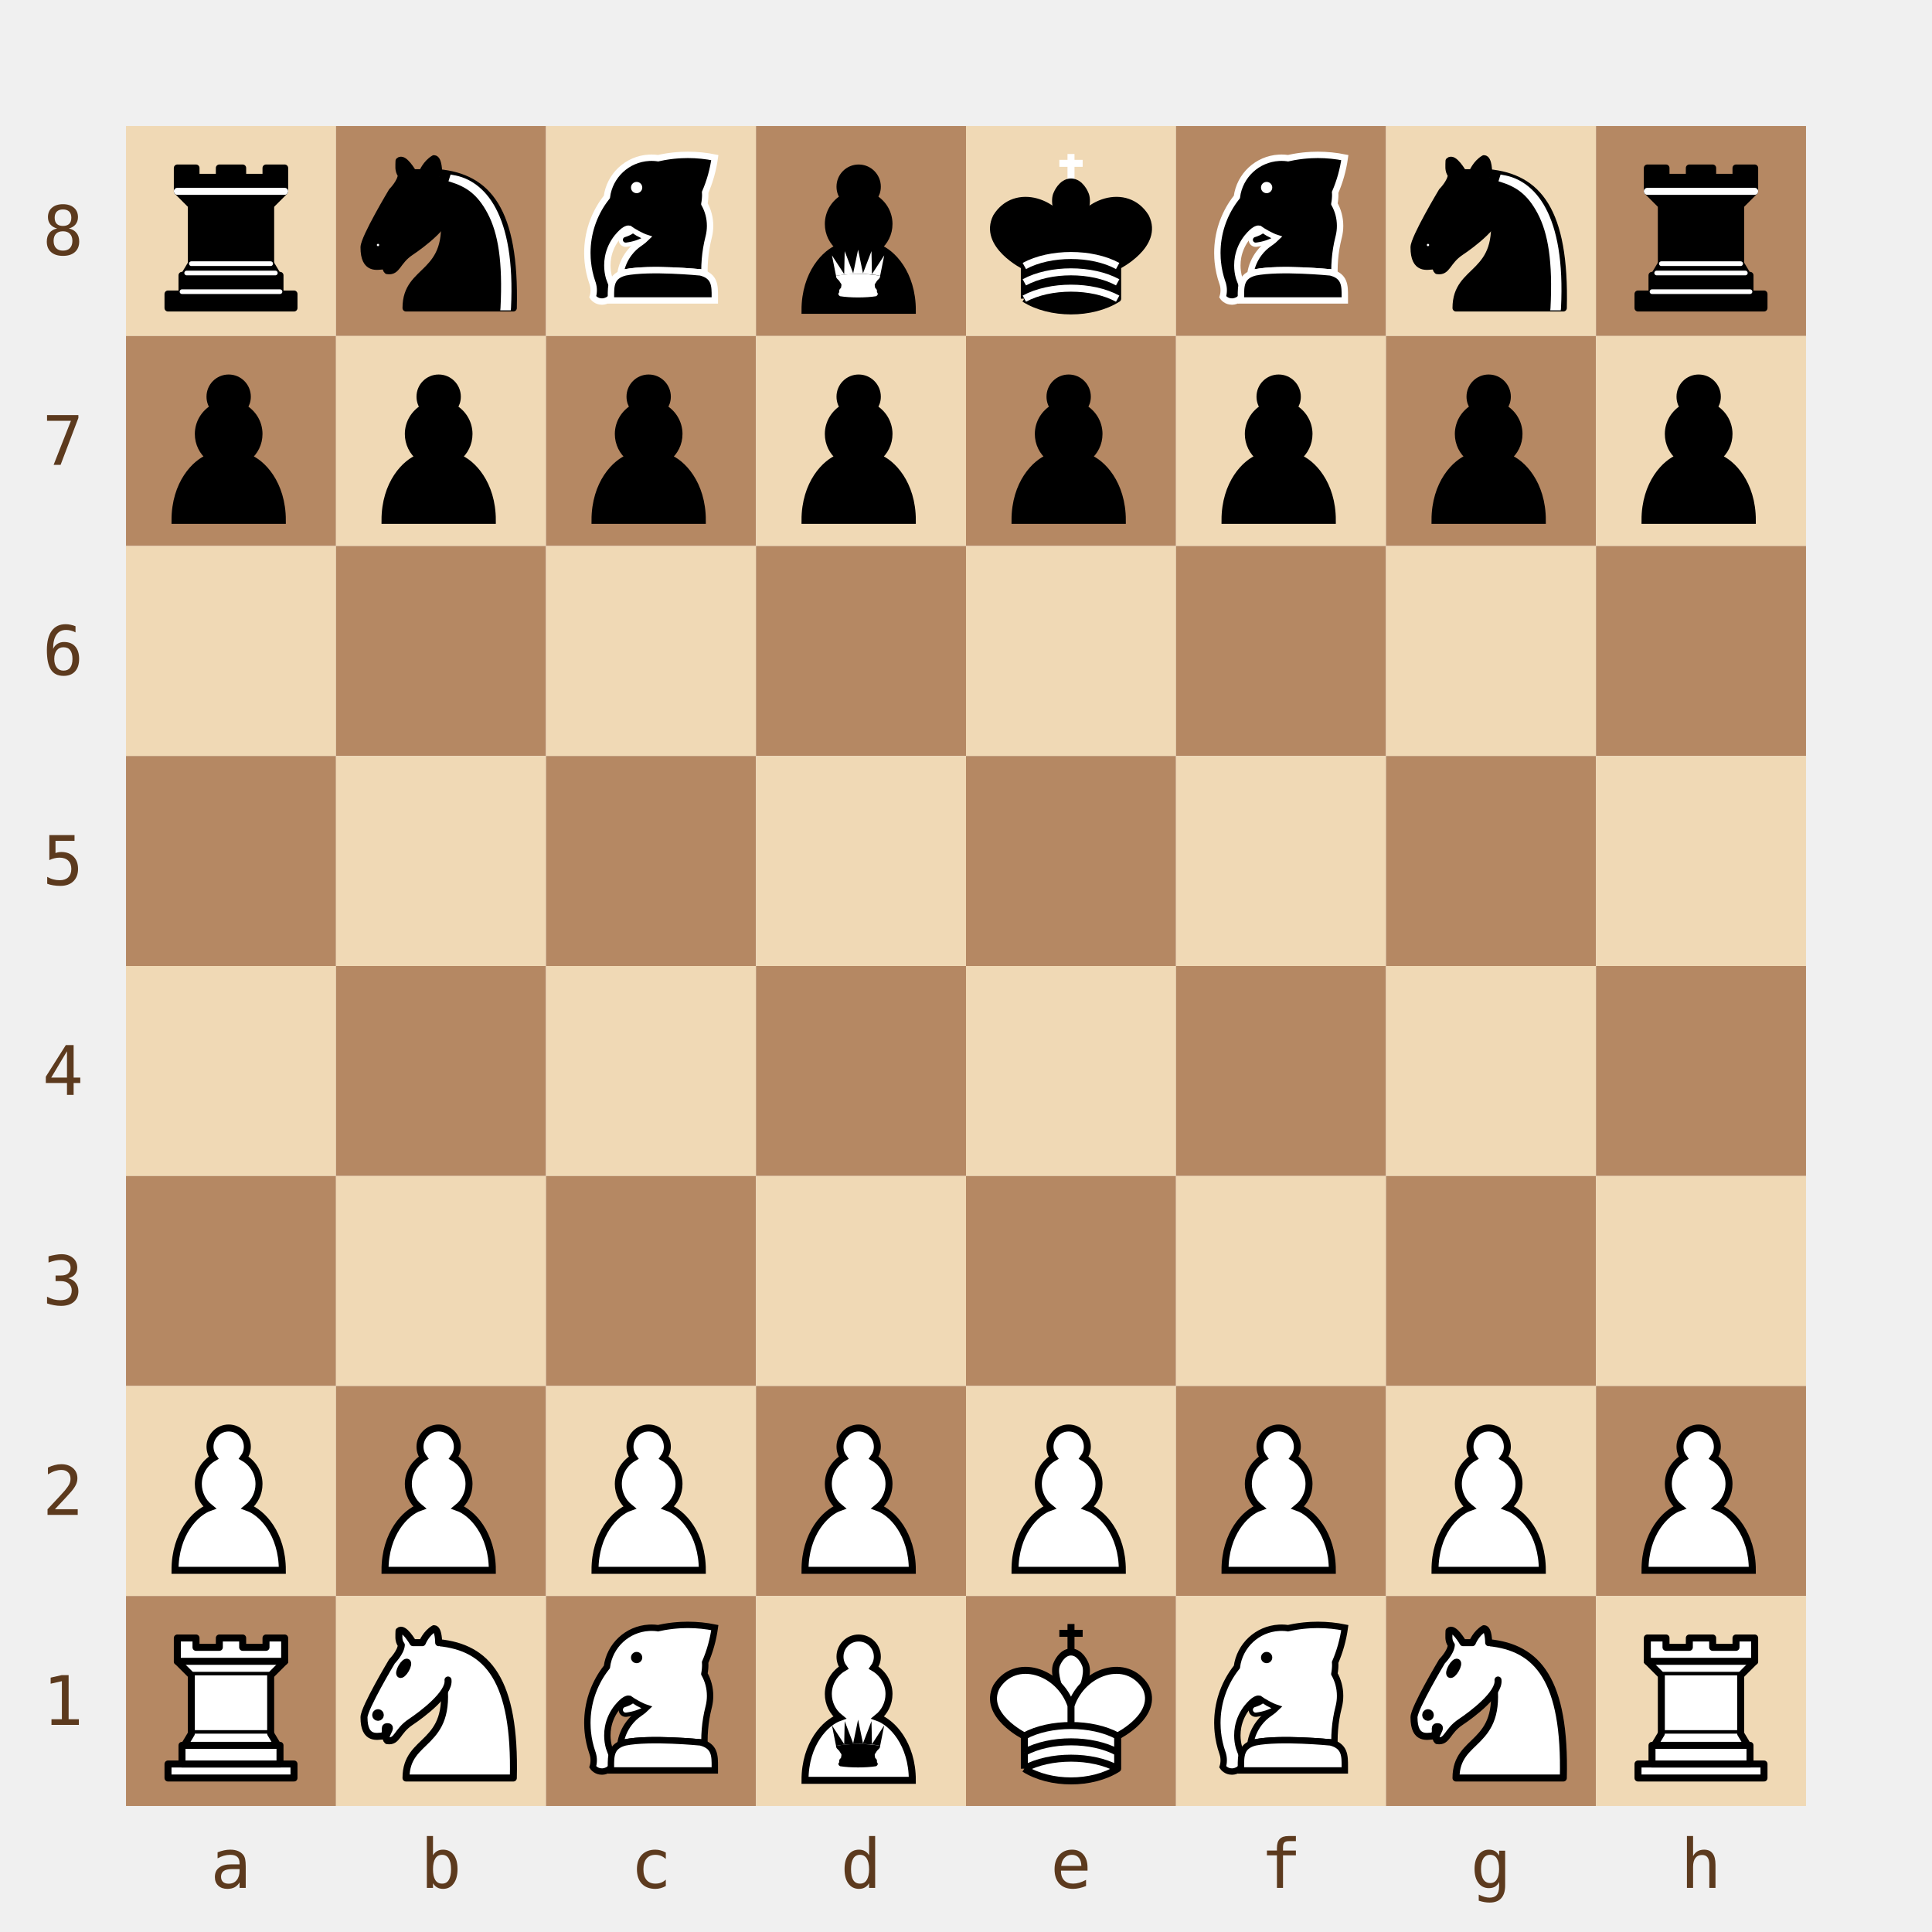
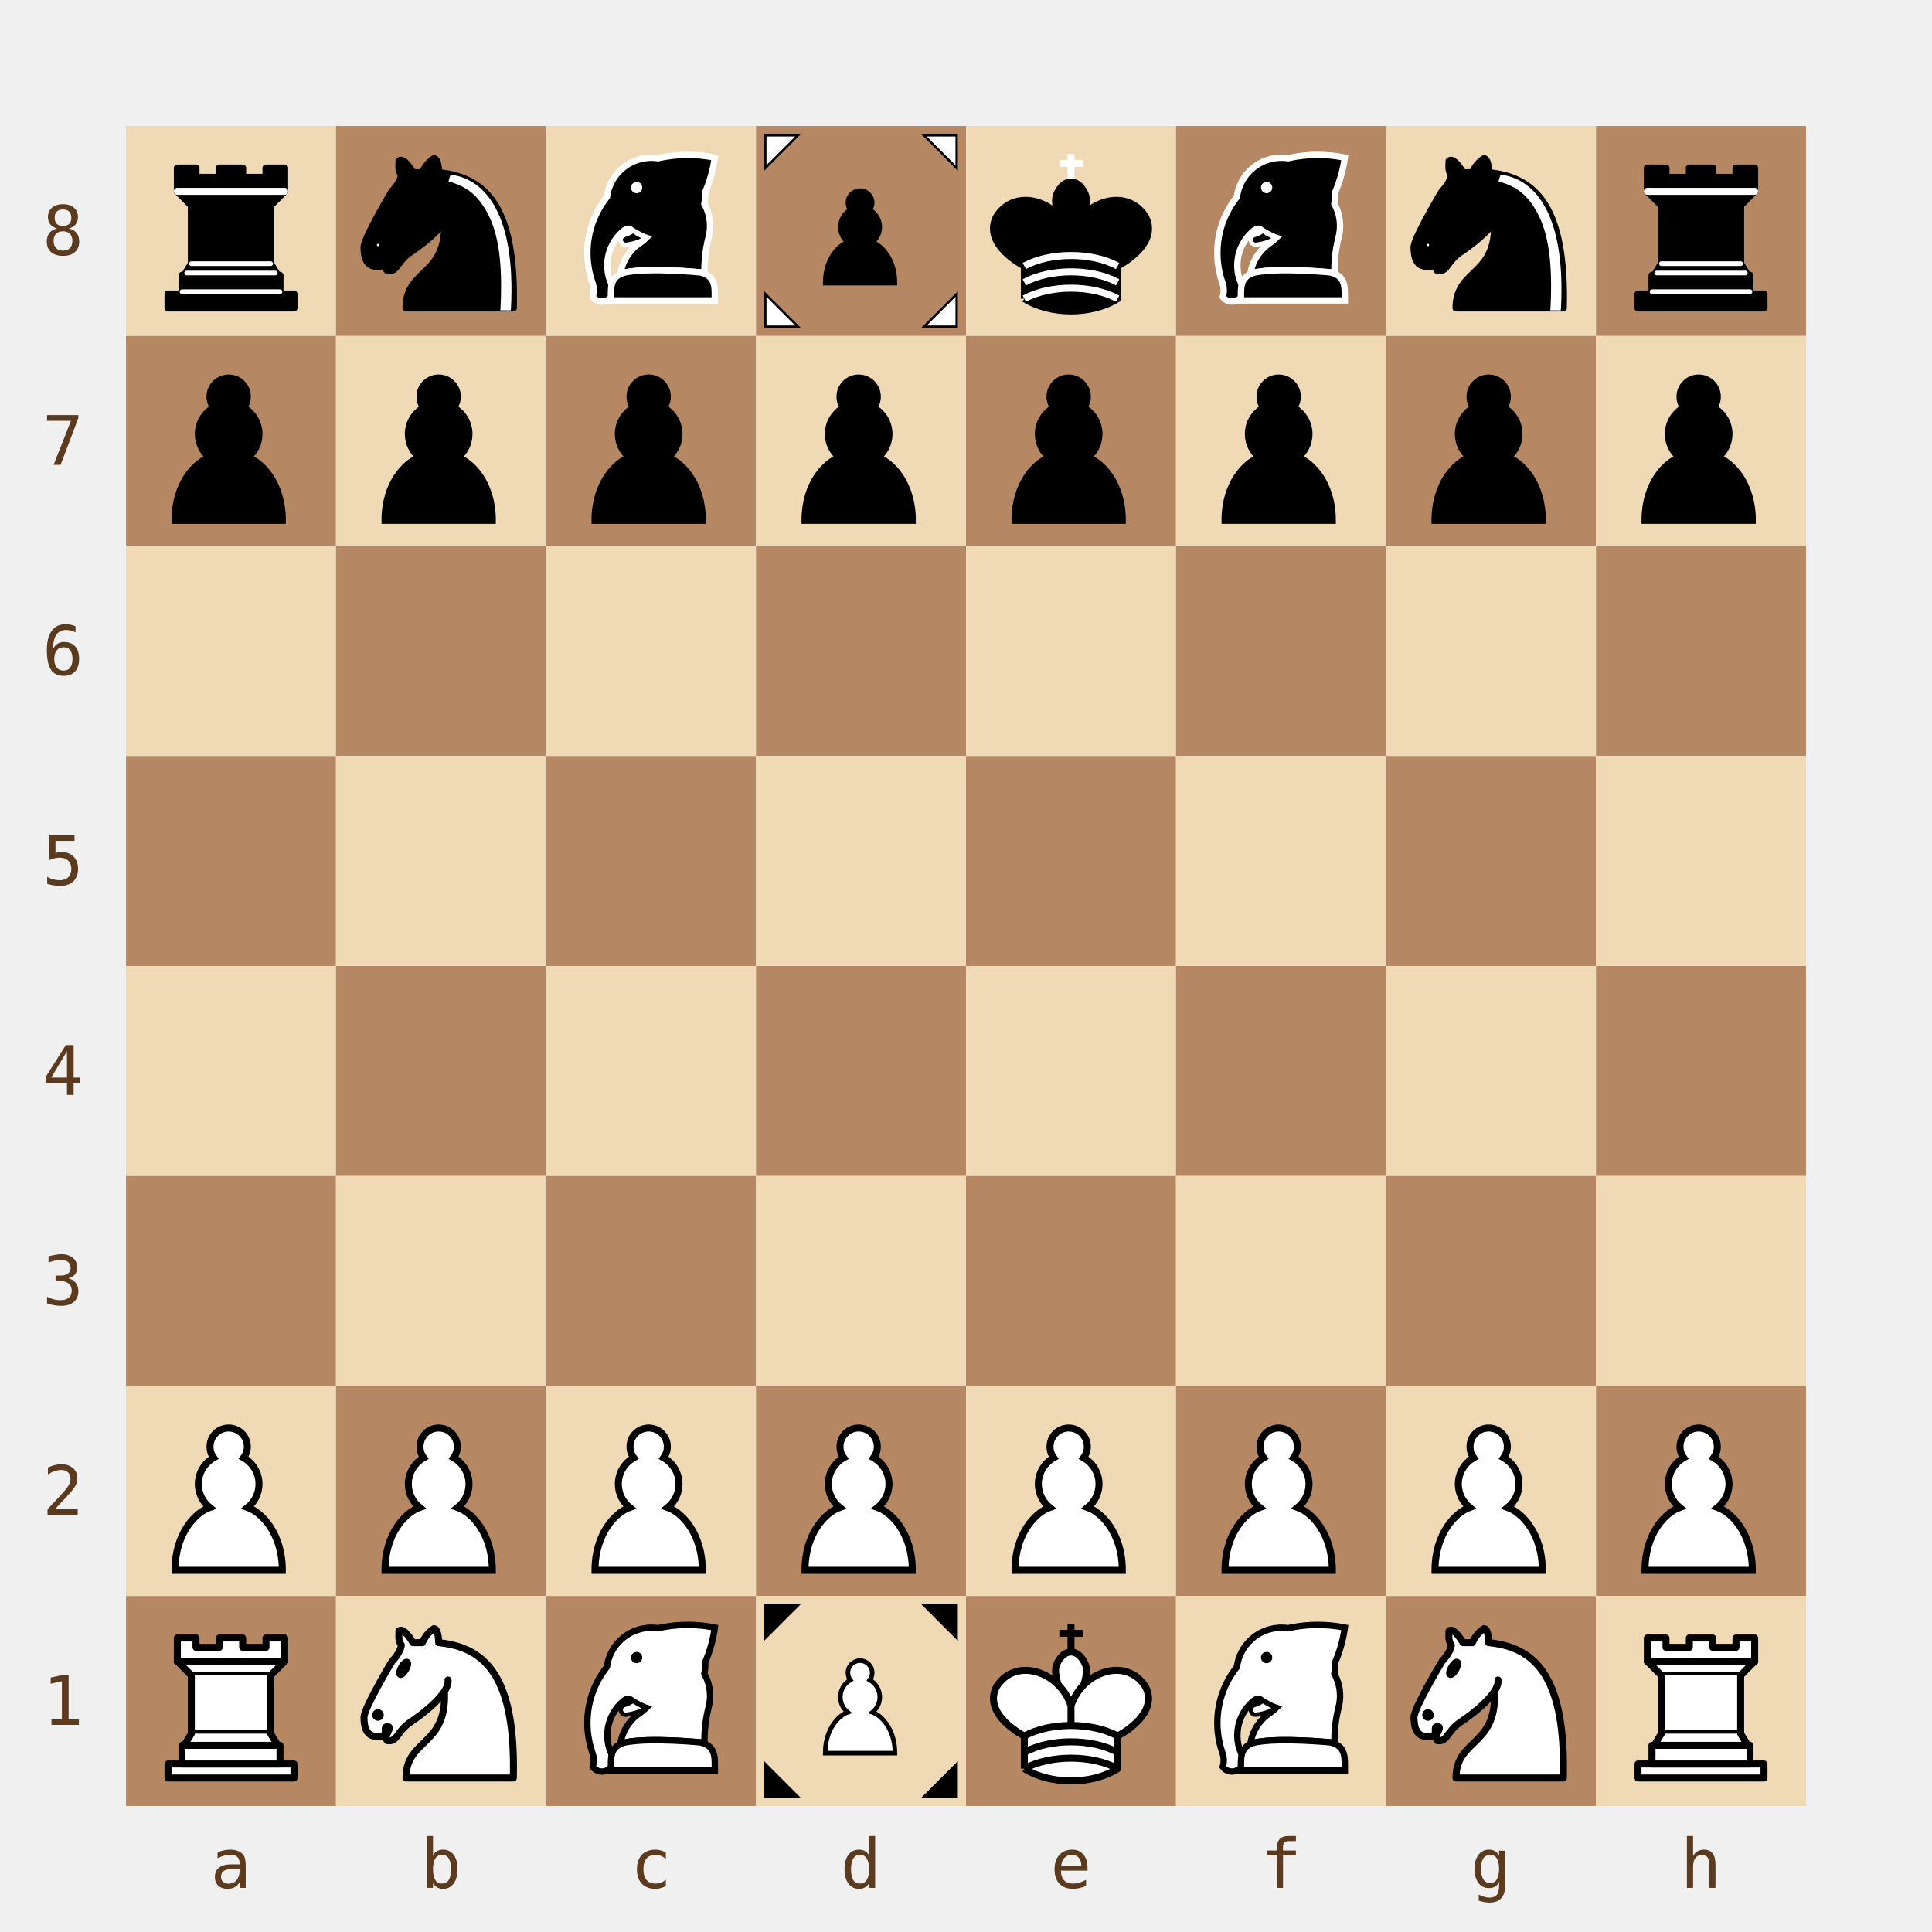
<svg xmlns="http://www.w3.org/2000/svg" width="368" height="368" viewBox="0 0 368 368">
  <defs>
    <symbol id="piece-r" viewBox="0 0 45 45">
      <g style="fill:#000;stroke:#000;stroke-width:1.5;stroke-linecap:round;stroke-linejoin:round">
        <path d="M 9,39 L 36,39 L 36,36 L 9,36 L 9,39 z" />
        <path d="M 12,36 L 12,32 L 33,32 L 33,36 L 12,36 z" />
        <path d="M 11,14 L 11,9 L 15,9 L 15,11 L 20,11 L 20,9 L 25,9 L 25,11 L 30,11 L 30,9 L 34,9 L 34,14" />
        <path d="M 34,14 L 31,17 L 14,17 L 11,14" />
        <path d="M 31,17 L 31,29.5 L 14,29.5 L 14,17" />
        <path d="M 31,29.5 L 32.5,32 L 12.5,32 L 14,29.5" />
        <path d="M 11,14 L 34,14" style="fill:none;stroke:#fff;stroke-linejoin:miter" />
        <path d="M 12,35.5 L 33,35.5" style="fill:none;stroke:#fff;stroke-width:1" />
        <path d="M 13,31.5 L 32,31.5" style="fill:none;stroke:#fff;stroke-width:1" />
        <path d="M 14,29.5 L 31,29.5" style="fill:none;stroke:#fff;stroke-width:1" />
      </g>
    </symbol>
    <symbol id="piece-n" viewBox="0 0 45 45">
      <g style="fill:none;stroke:#000;stroke-width:1.5;stroke-linecap:round;stroke-linejoin:round">
        <path d="M 22,10 C 32.5,11 38.5,18 38,39 L 15,39 C 15,30 25,32.5 23,18" style="fill:#000" />
        <path d="M 24,18 C 24.38,20.91 18.45,25.37 16,27 C 13,29 13.18,31.34 11,31 C 9.958,30.06 12.41,27.96 11,28 C 10,28 11.19,29.23 10,30 C 9,30 5.997,31 6,26 C 6,24 12,14 12,14 C 12,14 13.89,12.1 14,10.5 C 13.27,9.506 13.5,8.5 13.5,7.5 C 14.5,6.5 16.5,10 16.5,10 L 18.5,10 C 18.5,10 19.28,8.008 21,7 C 22,7 22,10 22,10" style="fill:#000" />
        <path d="M 9.5,25.5 A 0.5,0.5 0 1 1 8.5,25.5 A 0.5,0.5 0 1 1 9.5,25.5 z" style="fill:#fff" />
        <path d="M 15,15.5 A 0.5,1.5 0 1 1 14,15.5 A 0.5,1.5 0 1 1 15,15.5 z" transform="matrix(0.866,0.5,-0.5,0.866,9.693,-5.173)" style="fill:#fff" />
        <path d="M 24.55,10.4 L 24.1,11.85 L 24.6,12 C 27.75,13 30.25,14.49 32.5,18.75 C 34.75,23.01 35.75,29.06 35.25,39 L 35.2,39.5 L 37.45,39.5 L 37.5,39 C 38,28.94 36.62,22.15 34.25,17.66 C 31.88,13.17 28.46,11.02 25.06,10.5 L 24.55,10.4 z" style="fill:#fff;stroke:none" />
      </g>
    </symbol>
    <symbol id="piece-e" viewBox="0 0 45 45">
      <g transform="translate(2,1) scale(0.228)">
        <path d="M140.07,68.8c3.43,6.1,5.37,13.14,5.37,20.64,0,3.43-.41,6.78-1.19,9.97-.1,.37-.17,.72-.27,1.09-1.69,6.7-2.84,13.61-3.41,20.68-.29,3.45-.43,6.91-.43,10.44,0,.93,.01,1.86,.04,2.79-1.09-.45-2.3-.85-3.65-1.2,0,0-47.52-4.73-70.93,0-1.42,.36-2.69,.78-3.82,1.27h-.63c1.09-7.23,3.99-13.85,8.24-19.4,2.72-3.58,6.02-6.71,9.76-9.27,.25-.16,.49-.31,.72-.49,2.01-1.36,3.88-2.9,5.61-4.6-4.46-1.44-12.33-5.8-16.01-8.57-2.29-.53-5.69,2.3-5.69,2.3-1.19,.99-2.3,2.06-3.37,3.19-.81,.84-1.58,1.72-2.28,2.61-4.24,5.31-7.24,11.68-8.55,18.63-.47,2.51-.7,5.1-.7,7.77,0,3.97,.55,7.8,1.58,11.45,0,0,1.43,4.08,2.52,6.8,.35,.88,.67,1.61,.89,2.02,1.27,2.36,1.06,6.71-1.63,9.88-1.17,1.38-2.81,2.54-4.99,3.22-.97,.33-1.99,.54-3.06,.58-.25,0-.49-.02-.74-.02-.59-.02-1.17-.08-1.73-.17-1.97-.37-3.74-1.28-5.14-2.59-.55-.49-1.03-1.03-1.44-1.64,.61-1.94,.92-4.01,.92-6.15s-.31-4.21-.92-6.15c0-.02,.02-.04,.02-.04,0-.02-.02-.06-.02-.08-.12-.33-.23-.68-.37-1.01-2.12-6.14-3.58-12.6-4.25-19.28-.12-1.17-.21-2.36-.29-3.54v-.02c-.1-1.66-.14-3.31-.14-4.99,0-18.42,5.88-35.47,15.89-49.36,.78-1.11,1.61-2.22,2.47-3.29,2.57-20.02,19.14-35.67,39.6-36.78,.78-.06,1.58-.08,2.38-.08,2.05,0,4.07,.16,6.04,.43,.02,0,.06,0,.08,.02,1.83-.41,3.68-.78,5.53-1.11,.78-.14,1.56-.27,2.36-.39,.8-.14,1.61-.26,2.41-.37,1.03-.16,2.06-.27,3.09-.39,.41-.06,.8-.1,1.21-.14,.97-.1,1.97-.19,2.96-.27,1.34-.12,2.72-.2,4.09-.28,2.08-.1,4.18-.16,6.31-.16,8.7,0,17.19,.88,25.39,2.55-1.58,11.45-4.67,22.41-9.09,32.67,.06,.8,.08,1.61,.08,2.43,0,.68-.02,1.38-.06,2.06,0,.1,0,.17-.02,.27-.02,.58-.06,1.15-.12,1.71,0,.12-.02,.24-.04,.33-.06,.6-.12,1.19-.21,1.79,0,.08-.02,.16-.04,.24-.08,.52-.16,1.03-.27,1.56l-.06,.35v.04Z" style="fill:#000;stroke:#fff;stroke-width:6" />
        <path d="M52.25,156.09v3.47h97.65v-3.47c.03-10.4,.05-19.46-13.36-22.87,0,0-47.52-4.73-70.93,0h0c-13.41,3.41-13.39,12.47-13.36,22.87Z" style="fill:#000;stroke:#fff;stroke-width:6" />
        <path d="M72.65,94.39c.12,0,7.82,4.74,12.82,6.35-.21,.17-.4,.35-.61,.52-.02,.02-.05,.02-.07,.02-5.44,3.05-11.32,5.01-17.56,5.82l-.31,.05c-.14,.02-.24,.05-.38,.05l-.21-.02-.17,.05c-2.58,0-4.66-2.08-4.66-4.66,0-1.96,1.3-3.78,3.14-4.4l.28-.07c2.88-.9,5.28-1.91,7.72-3.7Z" style="fill:#000;stroke:#fff;stroke-width:4" />
        <circle cx="76.4" cy="53.46" r="5.3" style="fill:#fff;stroke:none" />
      </g>
    </symbol>
    <symbol id="piece-f" viewBox="0 0 45 45">
-       <path d="M 22,9 C 19.79,9 18,10.79 18,13 C 18,13.89 18.29,14.71 18.78,15.38 C 16.83,16.5 15.5,18.59 15.5,21 C 15.5,23.03 16.44,24.84 17.91,26.03 C 14.91,27.09 10.5,31.58 10.5,39.5 L 33.5,39.5 C 33.5,31.58 29.09,27.09 26.09,26.03 C 27.56,24.84 28.5,23.03 28.5,21 C 28.5,18.59 27.17,16.5 25.22,15.38 C 25.71,14.71 26,13.89 26,13 C 26,10.79 24.21,9 22,9 z" style="fill:#000;stroke:#000;stroke-width:1.5;stroke-linecap:round" />
-       <g transform="translate(14,23) scale(0.35)">
-         <path d="M 9,26 C 17.5,24.5 30,24.5 36,26 L 38.5,13.5 L 31,25 L 30.7,10.9 L 25.5,24.5 L 22.5,10 L 19.5,24.5 L 14.3,10.9 L 14,25 L 6.5,13.5 L 9,26 z" style="fill:#fff;stroke:none" />
-         <path d="M 9,26 C 9,28 10.5,28 11.5,30 C 12.5,31.5 12.5,31 12,33.5 C 10.5,34.5 11,36 11,36 C 9.5,37.5 11.5,38.5 11.5,38.5 C 17.5,39.5 27.5,39.5 33.5,38.5 C 33.5,38.5 35.5,37.5 34,36 C 34,36 34.5,34.5 33,33.5 C 32.5,31 32.5,31.5 33.5,30 C 34.5,28 36,28 36,26 C 27.5,24.5 17.5,24.5 9,26 z" style="fill:#fff;stroke:none" />
-       </g>
+       <g transform="translate(8,8) scale(0.65)">
+         <path d="M 22,9 C 19.79,9 18,10.79 18,13 C 18,13.89 18.29,14.71 18.78,15.38 C 16.83,16.5 15.5,18.59 15.5,21 C 15.5,23.03 16.44,24.84 17.91,26.03 C 14.91,27.09 10.5,31.58 10.5,39.5 L 33.5,39.5 C 33.5,31.58 29.09,27.09 26.09,26.03 C 27.56,24.84 28.5,23.03 28.5,21 C 28.5,18.59 27.17,16.5 25.22,15.38 C 25.71,14.71 26,13.89 26,13 C 26,10.79 24.21,9 22,9 z" style="fill:#000;stroke:#000;stroke-width:1.5;stroke-linecap:round" />
+       </g>
+       <polygon points="2,2 2,9 9,2" style="fill:#fff;stroke:#000;stroke-width:0.5" />
+       <polygon points="43,2 43,9 36,2" style="fill:#fff;stroke:#000;stroke-width:0.5" />
+       <polygon points="2,43 2,36 9,43" style="fill:#fff;stroke:#000;stroke-width:0.5" />
+       <polygon points="43,43 43,36 36,43" style="fill:#fff;stroke:#000;stroke-width:0.5" />
    </symbol>
    <symbol id="piece-k" viewBox="0 0 45 45">
      <g style="fill:#000;stroke:#000;stroke-width:1.5;stroke-linejoin:round">
        <path d="M 22.5,11.63 L 22.5,6" style="fill:none;stroke:#fff;stroke-linejoin:miter" />
        <path d="M 20,8 L 25,8" style="fill:none;stroke:#fff;stroke-linejoin:miter" />
        <path d="M 22.5,25 C 22.5,25 27,17.5 25.5,14.5 C 25.5,14.5 24.5,12 22.5,12 C 20.5,12 19.5,14.5 19.5,14.5 C 18,17.5 22.5,25 22.5,25" />
        <path d="M 12.5,37 C 18,40.5 27,40.5 32.5,37 L 32.5,30 C 32.5,30 41.5,25.5 38.5,19.5 C 34.5,13 25,16 22.5,23.5 L 22.5,27 L 22.5,23.5 C 20,16 10.5,13 6.5,19.5 C 3.5,25.5 12.5,30 12.5,30 L 12.5,37" />
        <path d="M 12.5,30 C 18,27 27,27 32.5,30" style="fill:none;stroke:#fff" />
        <path d="M 12.5,33.5 C 18,30.5 27,30.5 32.5,33.5" style="fill:none;stroke:#fff" />
        <path d="M 12.5,37 C 18,34 27,34 32.5,37" style="fill:none;stroke:#fff" />
      </g>
    </symbol>
    <symbol id="piece-p" viewBox="0 0 45 45">
      <path d="M 22,9 C 19.79,9 18,10.79 18,13 C 18,13.89 18.29,14.71 18.78,15.38 C 16.83,16.5 15.5,18.59 15.5,21 C 15.5,23.03 16.44,24.84 17.91,26.03 C 14.91,27.09 10.5,31.58 10.5,39.5 L 33.5,39.5 C 33.5,31.58 29.09,27.09 26.09,26.03 C 27.56,24.84 28.5,23.03 28.5,21 C 28.5,18.59 27.17,16.5 25.22,15.38 C 25.71,14.71 26,13.89 26,13 C 26,10.79 24.21,9 22,9 z" style="fill:#000;stroke:#000;stroke-width:1.5;stroke-linecap:round" />
    </symbol>
    <symbol id="piece-P" viewBox="0 0 45 45">
      <path d="M 22,9 C 19.79,9 18,10.79 18,13 C 18,13.89 18.29,14.71 18.78,15.38 C 16.83,16.5 15.5,18.59 15.5,21 C 15.5,23.03 16.44,24.84 17.91,26.03 C 14.91,27.09 10.5,31.58 10.5,39.5 L 33.5,39.5 C 33.5,31.58 29.09,27.09 26.09,26.03 C 27.56,24.84 28.5,23.03 28.5,21 C 28.5,18.59 27.17,16.5 25.22,15.38 C 25.71,14.71 26,13.89 26,13 C 26,10.79 24.21,9 22,9 z" style="fill:#fff;stroke:#000;stroke-width:1.5;stroke-linecap:round" />
    </symbol>
    <symbol id="piece-R" viewBox="0 0 45 45">
      <g style="fill:#fff;stroke:#000;stroke-width:1.5;stroke-linecap:round;stroke-linejoin:round">
        <path d="M 9,39 L 36,39 L 36,36 L 9,36 L 9,39 z" />
        <path d="M 12,36 L 12,32 L 33,32 L 33,36 L 12,36 z" />
        <path d="M 11,14 L 11,9 L 15,9 L 15,11 L 20,11 L 20,9 L 25,9 L 25,11 L 30,11 L 30,9 L 34,9 L 34,14" />
        <path d="M 34,14 L 31,17 L 14,17 L 11,14" />
        <path d="M 31,17 L 31,29.5 L 14,29.5 L 14,17" />
        <path d="M 31,29.5 L 32.5,32 L 12.5,32 L 14,29.5" />
        <path d="M 11,14 L 34,14" style="fill:none" />
      </g>
    </symbol>
    <symbol id="piece-N" viewBox="0 0 45 45">
      <g style="fill:none;stroke:#000;stroke-width:1.5;stroke-linecap:round;stroke-linejoin:round">
        <path d="M 22,10 C 32.5,11 38.5,18 38,39 L 15,39 C 15,30 25,32.5 23,18" style="fill:#fff" />
        <path d="M 24,18 C 24.38,20.91 18.45,25.37 16,27 C 13,29 13.18,31.34 11,31 C 9.958,30.06 12.41,27.96 11,28 C 10,28 11.19,29.23 10,30 C 9,30 5.997,31 6,26 C 6,24 12,14 12,14 C 12,14 13.89,12.1 14,10.5 C 13.27,9.506 13.5,8.5 13.5,7.5 C 14.5,6.5 16.5,10 16.5,10 L 18.5,10 C 18.5,10 19.28,8.008 21,7 C 22,7 22,10 22,10" style="fill:#fff" />
        <path d="M 9.5,25.5 A 0.5,0.5 0 1 1 8.5,25.5 A 0.5,0.5 0 1 1 9.5,25.5 z" style="fill:#000" />
        <path d="M 15,15.5 A 0.5,1.5 0 1 1 14,15.5 A 0.5,1.5 0 1 1 15,15.5 z" transform="matrix(0.866,0.5,-0.5,0.866,9.693,-5.173)" style="fill:#000" />
      </g>
    </symbol>
    <symbol id="piece-E" viewBox="0 0 45 45">
      <g transform="translate(2,1) scale(0.228)">
        <path d="M140.07,68.8c3.43,6.1,5.37,13.14,5.37,20.64,0,3.43-.41,6.78-1.19,9.97-.1,.37-.17,.72-.27,1.09-1.69,6.7-2.84,13.61-3.41,20.68-.29,3.45-.43,6.91-.43,10.44,0,.93,.01,1.86,.04,2.79-1.09-.45-2.3-.85-3.65-1.2,0,0-47.52-4.73-70.93,0-1.42,.36-2.69,.78-3.82,1.27h-.63c1.09-7.23,3.99-13.85,8.24-19.4,2.72-3.58,6.02-6.71,9.76-9.27,.25-.16,.49-.31,.72-.49,2.01-1.36,3.88-2.9,5.61-4.6-4.46-1.44-12.33-5.8-16.01-8.57-2.29-.53-5.69,2.3-5.69,2.3-1.19,.99-2.3,2.06-3.37,3.19-.81,.84-1.58,1.72-2.28,2.61-4.24,5.31-7.24,11.68-8.55,18.63-.47,2.51-.7,5.1-.7,7.77,0,3.97,.55,7.8,1.58,11.45,0,0,1.43,4.08,2.52,6.8,.35,.88,.67,1.61,.89,2.02,1.27,2.36,1.06,6.71-1.63,9.88-1.17,1.38-2.81,2.54-4.99,3.22-.97,.33-1.99,.54-3.06,.58-.25,0-.49-.02-.74-.02-.59-.02-1.17-.08-1.73-.17-1.97-.37-3.74-1.28-5.14-2.59-.55-.49-1.03-1.03-1.44-1.64,.61-1.94,.92-4.01,.92-6.15s-.31-4.21-.92-6.15c0-.02,.02-.04,.02-.04,0-.02-.02-.06-.02-.08-.12-.33-.23-.68-.37-1.01-2.12-6.14-3.58-12.6-4.25-19.28-.12-1.17-.21-2.36-.29-3.54v-.02c-.1-1.66-.14-3.31-.14-4.99,0-18.42,5.88-35.47,15.89-49.36,.78-1.11,1.61-2.22,2.47-3.29,2.57-20.02,19.14-35.67,39.6-36.78,.78-.06,1.58-.08,2.38-.08,2.05,0,4.07,.16,6.04,.43,.02,0,.06,0,.08,.02,1.83-.41,3.68-.78,5.53-1.11,.78-.14,1.56-.27,2.36-.39,.8-.14,1.61-.26,2.41-.37,1.03-.16,2.06-.27,3.09-.39,.41-.06,.8-.1,1.21-.14,.97-.1,1.97-.19,2.96-.27,1.34-.12,2.72-.2,4.09-.28,2.08-.1,4.18-.16,6.31-.16,8.7,0,17.19,.88,25.39,2.55-1.58,11.45-4.67,22.41-9.09,32.67,.06,.8,.08,1.61,.08,2.43,0,.68-.02,1.38-.06,2.06,0,.1,0,.17-.02,.27-.02,.58-.06,1.15-.12,1.71,0,.12-.02,.24-.04,.33-.06,.6-.12,1.19-.21,1.79,0,.08-.02,.16-.04,.24-.08,.52-.16,1.03-.27,1.56l-.06,.35v.04Z" style="fill:#fff;stroke:#000;stroke-width:6" />
        <path d="M52.25,156.09v3.47h97.65v-3.47c.03-10.4,.05-19.46-13.36-22.87,0,0-47.52-4.73-70.93,0h0c-13.41,3.41-13.39,12.47-13.36,22.87Z" style="fill:#fff;stroke:#000;stroke-width:6" />
        <path d="M72.65,94.39c.12,0,7.82,4.74,12.82,6.35-.21,.17-.4,.35-.61,.52-.02,.02-.05,.02-.07,.02-5.44,3.05-11.32,5.01-17.56,5.82l-.31,.05c-.14,.02-.24,.05-.38,.05l-.21-.02-.17,.05c-2.58,0-4.66-2.08-4.66-4.66,0-1.96,1.3-3.78,3.14-4.4l.28-.07c2.88-.9,5.28-1.91,7.72-3.7Z" style="fill:#fff;stroke:#000;stroke-width:4" />
        <circle cx="76.4" cy="53.46" r="5.3" style="fill:#000;stroke:none" />
      </g>
    </symbol>
    <symbol id="piece-F" viewBox="0 0 45 45">
-       <path d="M 22,9 C 19.79,9 18,10.79 18,13 C 18,13.89 18.29,14.71 18.78,15.38 C 16.83,16.5 15.5,18.59 15.5,21 C 15.5,23.03 16.44,24.84 17.91,26.03 C 14.91,27.09 10.5,31.58 10.5,39.5 L 33.5,39.5 C 33.5,31.58 29.09,27.09 26.09,26.03 C 27.56,24.84 28.5,23.03 28.5,21 C 28.5,18.59 27.17,16.5 25.22,15.38 C 25.71,14.71 26,13.89 26,13 C 26,10.79 24.21,9 22,9 z" style="fill:#fff;stroke:#000;stroke-width:1.5;stroke-linecap:round" />
-       <g transform="translate(14,23) scale(0.35)">
-         <path d="M 9,26 C 17.5,24.5 30,24.5 36,26 L 38.5,13.5 L 31,25 L 30.7,10.9 L 25.5,24.5 L 22.5,10 L 19.5,24.5 L 14.3,10.9 L 14,25 L 6.5,13.5 L 9,26 z" style="fill:#000;stroke:none" />
-         <path d="M 9,26 C 9,28 10.5,28 11.5,30 C 12.5,31.5 12.5,31 12,33.5 C 10.5,34.5 11,36 11,36 C 9.5,37.5 11.5,38.5 11.5,38.5 C 17.5,39.5 27.5,39.5 33.5,38.5 C 33.5,38.5 35.5,37.5 34,36 C 34,36 34.5,34.5 33,33.5 C 32.5,31 32.5,31.5 33.5,30 C 34.5,28 36,28 36,26 C 27.5,24.5 17.5,24.5 9,26 z" style="fill:#000;stroke:none" />
-       </g>
+       <g transform="translate(8,8) scale(0.65)">
+         <path d="M 22,9 C 19.79,9 18,10.79 18,13 C 18,13.89 18.29,14.71 18.78,15.38 C 16.83,16.5 15.5,18.59 15.5,21 C 15.5,23.03 16.44,24.84 17.91,26.03 C 14.91,27.09 10.5,31.58 10.5,39.5 L 33.5,39.5 C 33.5,31.58 29.09,27.09 26.09,26.03 C 27.56,24.84 28.5,23.03 28.5,21 C 28.5,18.59 27.17,16.5 25.22,15.38 C 25.71,14.71 26,13.89 26,13 C 26,10.79 24.21,9 22,9 z" style="fill:#fff;stroke:#000;stroke-width:1.5;stroke-linecap:round" />
+       </g>
+       <polygon points="2,2 2,9 9,2" style="fill:#000;stroke:#000;stroke-width:0.5" />
+       <polygon points="43,2 43,9 36,2" style="fill:#000;stroke:#000;stroke-width:0.5" />
+       <polygon points="2,43 2,36 9,43" style="fill:#000;stroke:#000;stroke-width:0.5" />
+       <polygon points="43,43 43,36 36,43" style="fill:#000;stroke:#000;stroke-width:0.5" />
    </symbol>
    <symbol id="piece-K" viewBox="0 0 45 45">
      <g style="fill:#fff;stroke:#000;stroke-width:1.5;stroke-linejoin:round">
        <path d="M 22.5,11.63 L 22.5,6" style="fill:none;stroke-linejoin:miter" />
        <path d="M 20,8 L 25,8" style="fill:none;stroke-linejoin:miter" />
        <path d="M 22.5,25 C 22.5,25 27,17.5 25.5,14.5 C 25.5,14.5 24.5,12 22.5,12 C 20.5,12 19.5,14.5 19.5,14.5 C 18,17.5 22.5,25 22.5,25" />
        <path d="M 12.5,37 C 18,40.5 27,40.5 32.5,37 L 32.5,30 C 32.5,30 41.5,25.5 38.5,19.5 C 34.5,13 25,16 22.5,23.5 L 22.5,27 L 22.5,23.5 C 20,16 10.5,13 6.5,19.5 C 3.5,25.5 12.5,30 12.5,30 L 12.5,37" />
        <path d="M 12.5,30 C 18,27 27,27 32.5,30" />
        <path d="M 12.5,33.5 C 18,30.5 27,30.5 32.5,33.5" />
        <path d="M 12.5,37 C 18,34 27,34 32.5,37" />
      </g>
    </symbol>
  </defs>
  <rect x="24" y="24" width="40" height="40" fill="#f0d9b5" />
  <rect x="64" y="24" width="40" height="40" fill="#b58863" />
  <rect x="104" y="24" width="40" height="40" fill="#f0d9b5" />
  <rect x="144" y="24" width="40" height="40" fill="#b58863" />
  <rect x="184" y="24" width="40" height="40" fill="#f0d9b5" />
  <rect x="224" y="24" width="40" height="40" fill="#b58863" />
  <rect x="264" y="24" width="40" height="40" fill="#f0d9b5" />
  <rect x="304" y="24" width="40" height="40" fill="#b58863" />
  <rect x="24" y="64" width="40" height="40" fill="#b58863" />
  <rect x="64" y="64" width="40" height="40" fill="#f0d9b5" />
  <rect x="104" y="64" width="40" height="40" fill="#b58863" />
  <rect x="144" y="64" width="40" height="40" fill="#f0d9b5" />
  <rect x="184" y="64" width="40" height="40" fill="#b58863" />
  <rect x="224" y="64" width="40" height="40" fill="#f0d9b5" />
  <rect x="264" y="64" width="40" height="40" fill="#b58863" />
  <rect x="304" y="64" width="40" height="40" fill="#f0d9b5" />
  <rect x="24" y="104" width="40" height="40" fill="#f0d9b5" />
  <rect x="64" y="104" width="40" height="40" fill="#b58863" />
  <rect x="104" y="104" width="40" height="40" fill="#f0d9b5" />
  <rect x="144" y="104" width="40" height="40" fill="#b58863" />
  <rect x="184" y="104" width="40" height="40" fill="#f0d9b5" />
  <rect x="224" y="104" width="40" height="40" fill="#b58863" />
  <rect x="264" y="104" width="40" height="40" fill="#f0d9b5" />
  <rect x="304" y="104" width="40" height="40" fill="#b58863" />
  <rect x="24" y="144" width="40" height="40" fill="#b58863" />
  <rect x="64" y="144" width="40" height="40" fill="#f0d9b5" />
  <rect x="104" y="144" width="40" height="40" fill="#b58863" />
  <rect x="144" y="144" width="40" height="40" fill="#f0d9b5" />
  <rect x="184" y="144" width="40" height="40" fill="#b58863" />
  <rect x="224" y="144" width="40" height="40" fill="#f0d9b5" />
  <rect x="264" y="144" width="40" height="40" fill="#b58863" />
  <rect x="304" y="144" width="40" height="40" fill="#f0d9b5" />
  <rect x="24" y="184" width="40" height="40" fill="#f0d9b5" />
  <rect x="64" y="184" width="40" height="40" fill="#b58863" />
  <rect x="104" y="184" width="40" height="40" fill="#f0d9b5" />
  <rect x="144" y="184" width="40" height="40" fill="#b58863" />
  <rect x="184" y="184" width="40" height="40" fill="#f0d9b5" />
  <rect x="224" y="184" width="40" height="40" fill="#b58863" />
  <rect x="264" y="184" width="40" height="40" fill="#f0d9b5" />
  <rect x="304" y="184" width="40" height="40" fill="#b58863" />
  <rect x="24" y="224" width="40" height="40" fill="#b58863" />
  <rect x="64" y="224" width="40" height="40" fill="#f0d9b5" />
  <rect x="104" y="224" width="40" height="40" fill="#b58863" />
  <rect x="144" y="224" width="40" height="40" fill="#f0d9b5" />
  <rect x="184" y="224" width="40" height="40" fill="#b58863" />
  <rect x="224" y="224" width="40" height="40" fill="#f0d9b5" />
  <rect x="264" y="224" width="40" height="40" fill="#b58863" />
  <rect x="304" y="224" width="40" height="40" fill="#f0d9b5" />
  <rect x="24" y="264" width="40" height="40" fill="#f0d9b5" />
  <rect x="64" y="264" width="40" height="40" fill="#b58863" />
  <rect x="104" y="264" width="40" height="40" fill="#f0d9b5" />
  <rect x="144" y="264" width="40" height="40" fill="#b58863" />
  <rect x="184" y="264" width="40" height="40" fill="#f0d9b5" />
  <rect x="224" y="264" width="40" height="40" fill="#b58863" />
  <rect x="264" y="264" width="40" height="40" fill="#f0d9b5" />
  <rect x="304" y="264" width="40" height="40" fill="#b58863" />
  <rect x="24" y="304" width="40" height="40" fill="#b58863" />
  <rect x="64" y="304" width="40" height="40" fill="#f0d9b5" />
  <rect x="104" y="304" width="40" height="40" fill="#b58863" />
  <rect x="144" y="304" width="40" height="40" fill="#f0d9b5" />
  <rect x="184" y="304" width="40" height="40" fill="#b58863" />
  <rect x="224" y="304" width="40" height="40" fill="#f0d9b5" />
  <rect x="264" y="304" width="40" height="40" fill="#b58863" />
  <rect x="304" y="304" width="40" height="40" fill="#f0d9b5" />
  <use href="#piece-r" x="24" y="24" width="40" height="40" />
  <use href="#piece-n" x="64" y="24" width="40" height="40" />
  <use href="#piece-e" x="104" y="24" width="40" height="40" />
  <use href="#piece-f" x="144" y="24" width="40" height="40" />
  <use href="#piece-k" x="184" y="24" width="40" height="40" />
  <use href="#piece-e" x="224" y="24" width="40" height="40" />
  <use href="#piece-n" x="264" y="24" width="40" height="40" />
  <use href="#piece-r" x="304" y="24" width="40" height="40" />
  <use href="#piece-p" x="24" y="64" width="40" height="40" />
  <use href="#piece-p" x="64" y="64" width="40" height="40" />
  <use href="#piece-p" x="104" y="64" width="40" height="40" />
  <use href="#piece-p" x="144" y="64" width="40" height="40" />
  <use href="#piece-p" x="184" y="64" width="40" height="40" />
  <use href="#piece-p" x="224" y="64" width="40" height="40" />
  <use href="#piece-p" x="264" y="64" width="40" height="40" />
  <use href="#piece-p" x="304" y="64" width="40" height="40" />
  <use href="#piece-P" x="24" y="264" width="40" height="40" />
  <use href="#piece-P" x="64" y="264" width="40" height="40" />
  <use href="#piece-P" x="104" y="264" width="40" height="40" />
  <use href="#piece-P" x="144" y="264" width="40" height="40" />
  <use href="#piece-P" x="184" y="264" width="40" height="40" />
  <use href="#piece-P" x="224" y="264" width="40" height="40" />
  <use href="#piece-P" x="264" y="264" width="40" height="40" />
  <use href="#piece-P" x="304" y="264" width="40" height="40" />
  <use href="#piece-R" x="24" y="304" width="40" height="40" />
  <use href="#piece-N" x="64" y="304" width="40" height="40" />
  <use href="#piece-E" x="104" y="304" width="40" height="40" />
  <use href="#piece-F" x="144" y="304" width="40" height="40" />
  <use href="#piece-K" x="184" y="304" width="40" height="40" />
  <use href="#piece-E" x="224" y="304" width="40" height="40" />
  <use href="#piece-N" x="264" y="304" width="40" height="40" />
  <use href="#piece-R" x="304" y="304" width="40" height="40" />
  <text x="44" y="359.6" text-anchor="middle" font-size="13" fill="#5c3a1e" font-family="monospace">a</text>
  <text x="84" y="359.6" text-anchor="middle" font-size="13" fill="#5c3a1e" font-family="monospace">b</text>
  <text x="124" y="359.6" text-anchor="middle" font-size="13" fill="#5c3a1e" font-family="monospace">c</text>
  <text x="164" y="359.6" text-anchor="middle" font-size="13" fill="#5c3a1e" font-family="monospace">d</text>
  <text x="204" y="359.6" text-anchor="middle" font-size="13" fill="#5c3a1e" font-family="monospace">e</text>
  <text x="244" y="359.6" text-anchor="middle" font-size="13" fill="#5c3a1e" font-family="monospace">f</text>
  <text x="284" y="359.6" text-anchor="middle" font-size="13" fill="#5c3a1e" font-family="monospace">g</text>
  <text x="324" y="359.6" text-anchor="middle" font-size="13" fill="#5c3a1e" font-family="monospace">h</text>
  <text x="12" y="48.55" text-anchor="middle" font-size="13" fill="#5c3a1e" font-family="monospace">8</text>
  <text x="12" y="88.55" text-anchor="middle" font-size="13" fill="#5c3a1e" font-family="monospace">7</text>
  <text x="12" y="128.55" text-anchor="middle" font-size="13" fill="#5c3a1e" font-family="monospace">6</text>
  <text x="12" y="168.55" text-anchor="middle" font-size="13" fill="#5c3a1e" font-family="monospace">5</text>
  <text x="12" y="208.55" text-anchor="middle" font-size="13" fill="#5c3a1e" font-family="monospace">4</text>
  <text x="12" y="248.55" text-anchor="middle" font-size="13" fill="#5c3a1e" font-family="monospace">3</text>
  <text x="12" y="288.55" text-anchor="middle" font-size="13" fill="#5c3a1e" font-family="monospace">2</text>
  <text x="12" y="328.55" text-anchor="middle" font-size="13" fill="#5c3a1e" font-family="monospace">1</text>
</svg>
